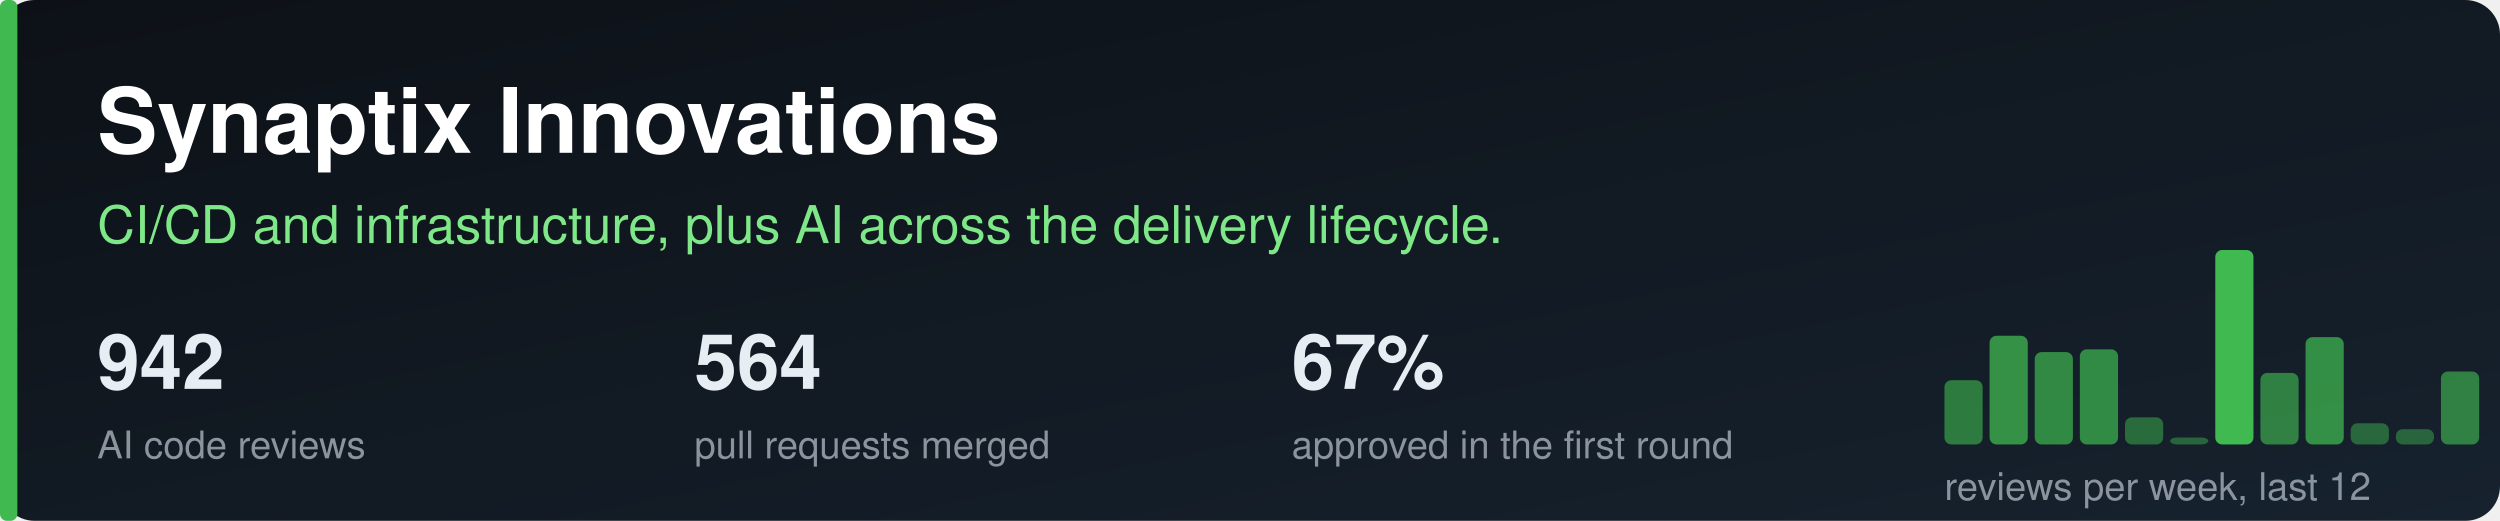
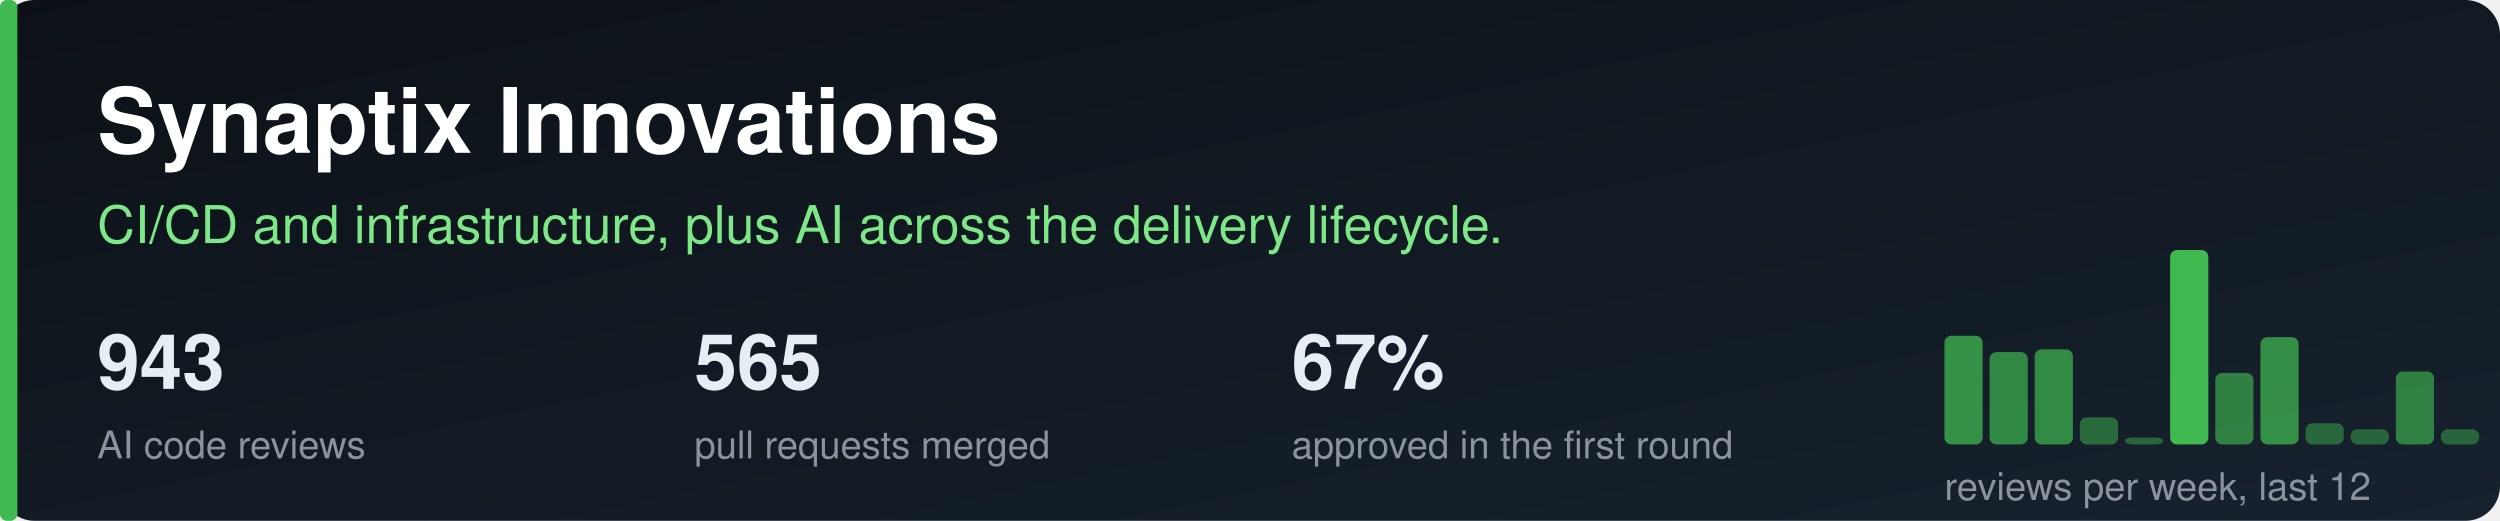
<svg xmlns="http://www.w3.org/2000/svg" width="720" height="150" viewBox="0 0 720 150" role="img" aria-label="Synaptix Innovations">
  <defs>
    <linearGradient id="g" x1="0" y1="0" x2="1" y2="1">
      <stop offset="0" stop-color="#0d1117" />
      <stop offset="1" stop-color="#16222e" />
    </linearGradient>
  </defs>
  <style>text{font-family:-apple-system,Segoe UI,Helvetica,Arial,sans-serif}.n{font-size:22px;font-weight:600;fill:#e6edf3}.l{font-size:11px;fill:#8b949e}</style>
  <rect width="720" height="150" rx="10" fill="url(#g)" />
  <rect x="0" y="0" width="5" height="150" rx="2" fill="#3fb950" />
  <text x="28" y="44" font-size="26" font-weight="700" fill="#ffffff">Synaptix Innovations</text>
  <text x="28" y="70" font-size="15" fill="#7ee787">CI/CD and infrastructure, plus AI across the delivery lifecycle.</text>
-   <text class="n" x="28" y="112">942</text>
+   <text class="n" x="28" y="112">943</text>
  <text class="l" x="28" y="132">AI code reviews</text>
-   <text class="n" x="200" y="112">564</text>
+   <text class="n" x="200" y="112">565</text>
  <text class="l" x="200" y="132">pull requests merged</text>
  <text class="n" x="372" y="112">67%</text>
  <text class="l" x="372" y="132">approved in the first round</text>
-   <rect x="560" y="109.5" width="11" height="18.5" rx="2" fill="#3fb950" opacity="0.60" />
-   <rect x="573" y="96.7" width="11" height="31.3" rx="2" fill="#3fb950" opacity="0.74" />
-   <rect x="586" y="101.4" width="11" height="26.6" rx="2" fill="#3fb950" opacity="0.69" />
-   <rect x="599" y="100.6" width="11" height="27.4" rx="2" fill="#3fb950" opacity="0.70" />
-   <rect x="612" y="120.2" width="11" height="7.8" rx="2" fill="#3fb950" opacity="0.49" />
-   <rect x="625" y="126.0" width="11" height="2.0" rx="2" fill="#3fb950" opacity="0.45" />
-   <rect x="638" y="72.0" width="11" height="56.0" rx="2" fill="#3fb950" opacity="1.00" />
-   <rect x="651" y="107.4" width="11" height="20.6" rx="2" fill="#3fb950" opacity="0.63" />
-   <rect x="664" y="97.1" width="11" height="30.9" rx="2" fill="#3fb950" opacity="0.73" />
-   <rect x="677" y="121.9" width="11" height="6.1" rx="2" fill="#3fb950" opacity="0.47" />
-   <rect x="690" y="123.6" width="11" height="4.4" rx="2" fill="#3fb950" opacity="0.45" />
-   <rect x="703" y="107.0" width="11" height="21.0" rx="2" fill="#3fb950" opacity="0.63" />
+   <rect x="560" y="96.7" width="11" height="31.3" rx="2" fill="#3fb950" opacity="0.74" />
+   <rect x="573" y="101.4" width="11" height="26.6" rx="2" fill="#3fb950" opacity="0.69" />
+   <rect x="586" y="100.6" width="11" height="27.4" rx="2" fill="#3fb950" opacity="0.70" />
+   <rect x="599" y="120.2" width="11" height="7.8" rx="2" fill="#3fb950" opacity="0.49" />
+   <rect x="612" y="126.0" width="11" height="2.0" rx="2" fill="#3fb950" opacity="0.45" />
+   <rect x="625" y="72.0" width="11" height="56.0" rx="2" fill="#3fb950" opacity="1.00" />
+   <rect x="638" y="107.4" width="11" height="20.6" rx="2" fill="#3fb950" opacity="0.63" />
+   <rect x="651" y="97.1" width="11" height="30.9" rx="2" fill="#3fb950" opacity="0.73" />
+   <rect x="664" y="121.9" width="11" height="6.1" rx="2" fill="#3fb950" opacity="0.47" />
+   <rect x="677" y="123.6" width="11" height="4.4" rx="2" fill="#3fb950" opacity="0.45" />
+   <rect x="690" y="107.0" width="11" height="21.0" rx="2" fill="#3fb950" opacity="0.63" />
+   <rect x="703" y="123.6" width="11" height="4.4" rx="2" fill="#3fb950" opacity="0.45" />
  <text class="l" x="560" y="144">reviews per week, last 12</text>
</svg>
